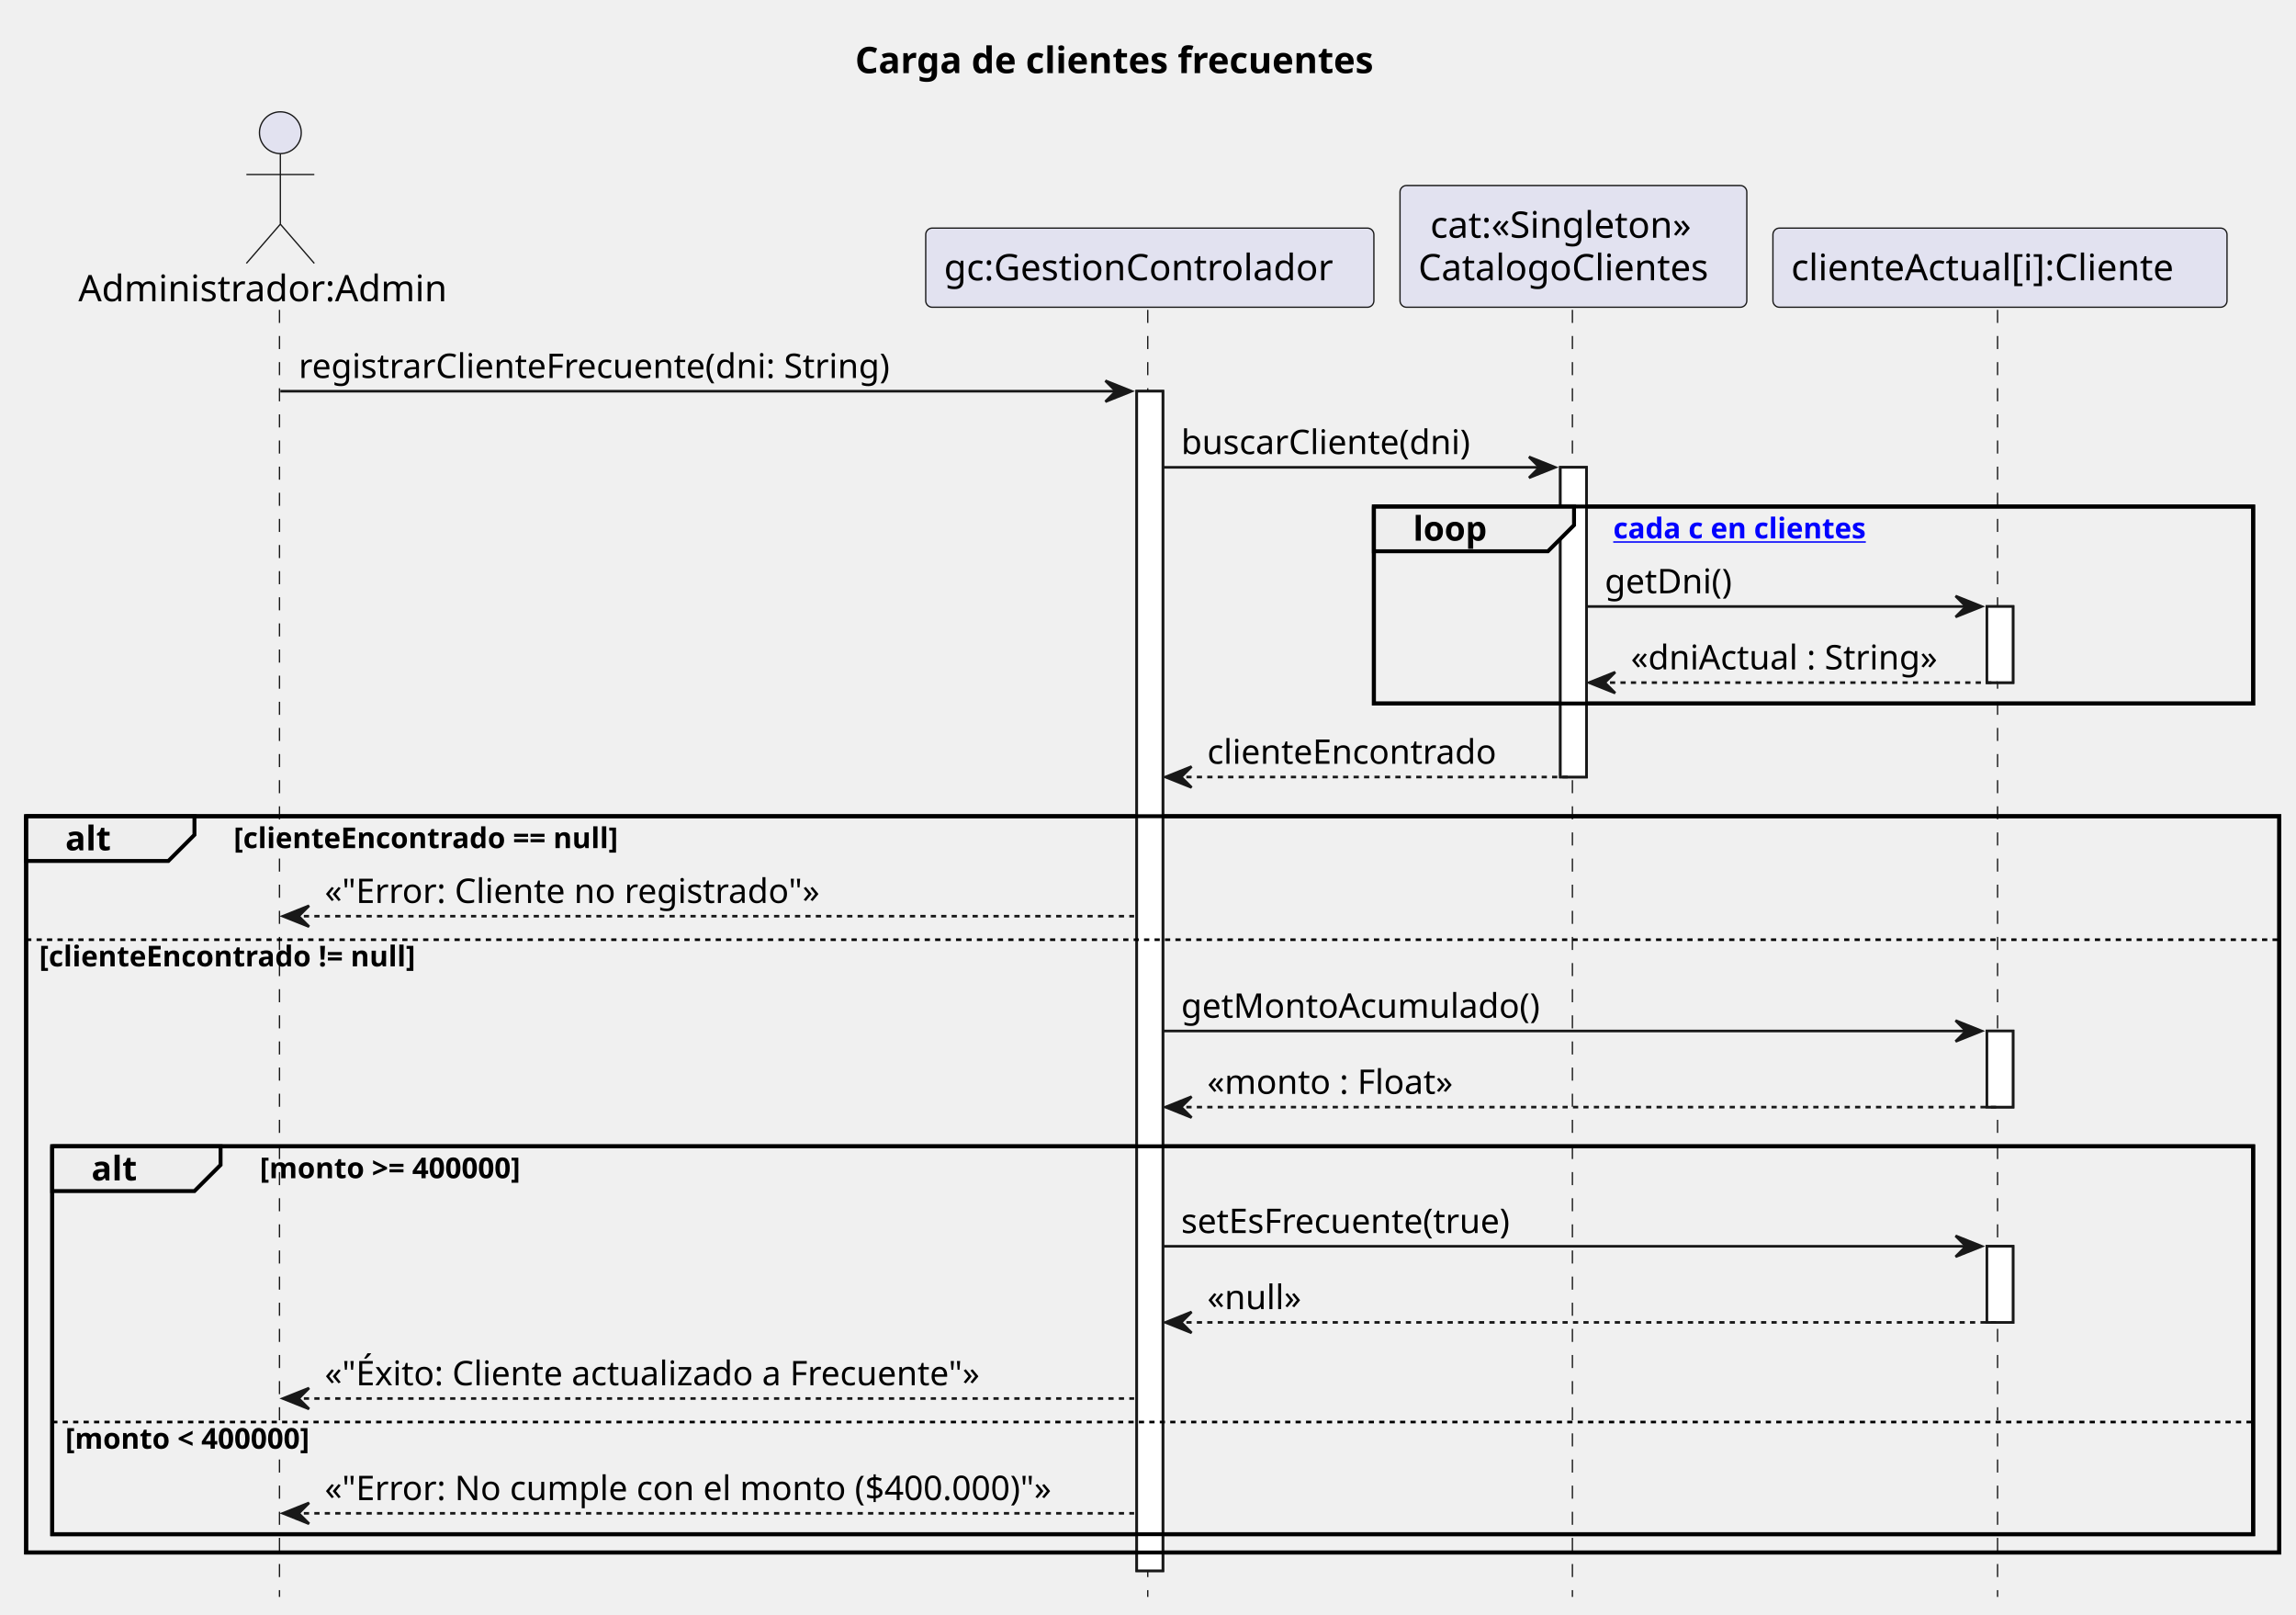
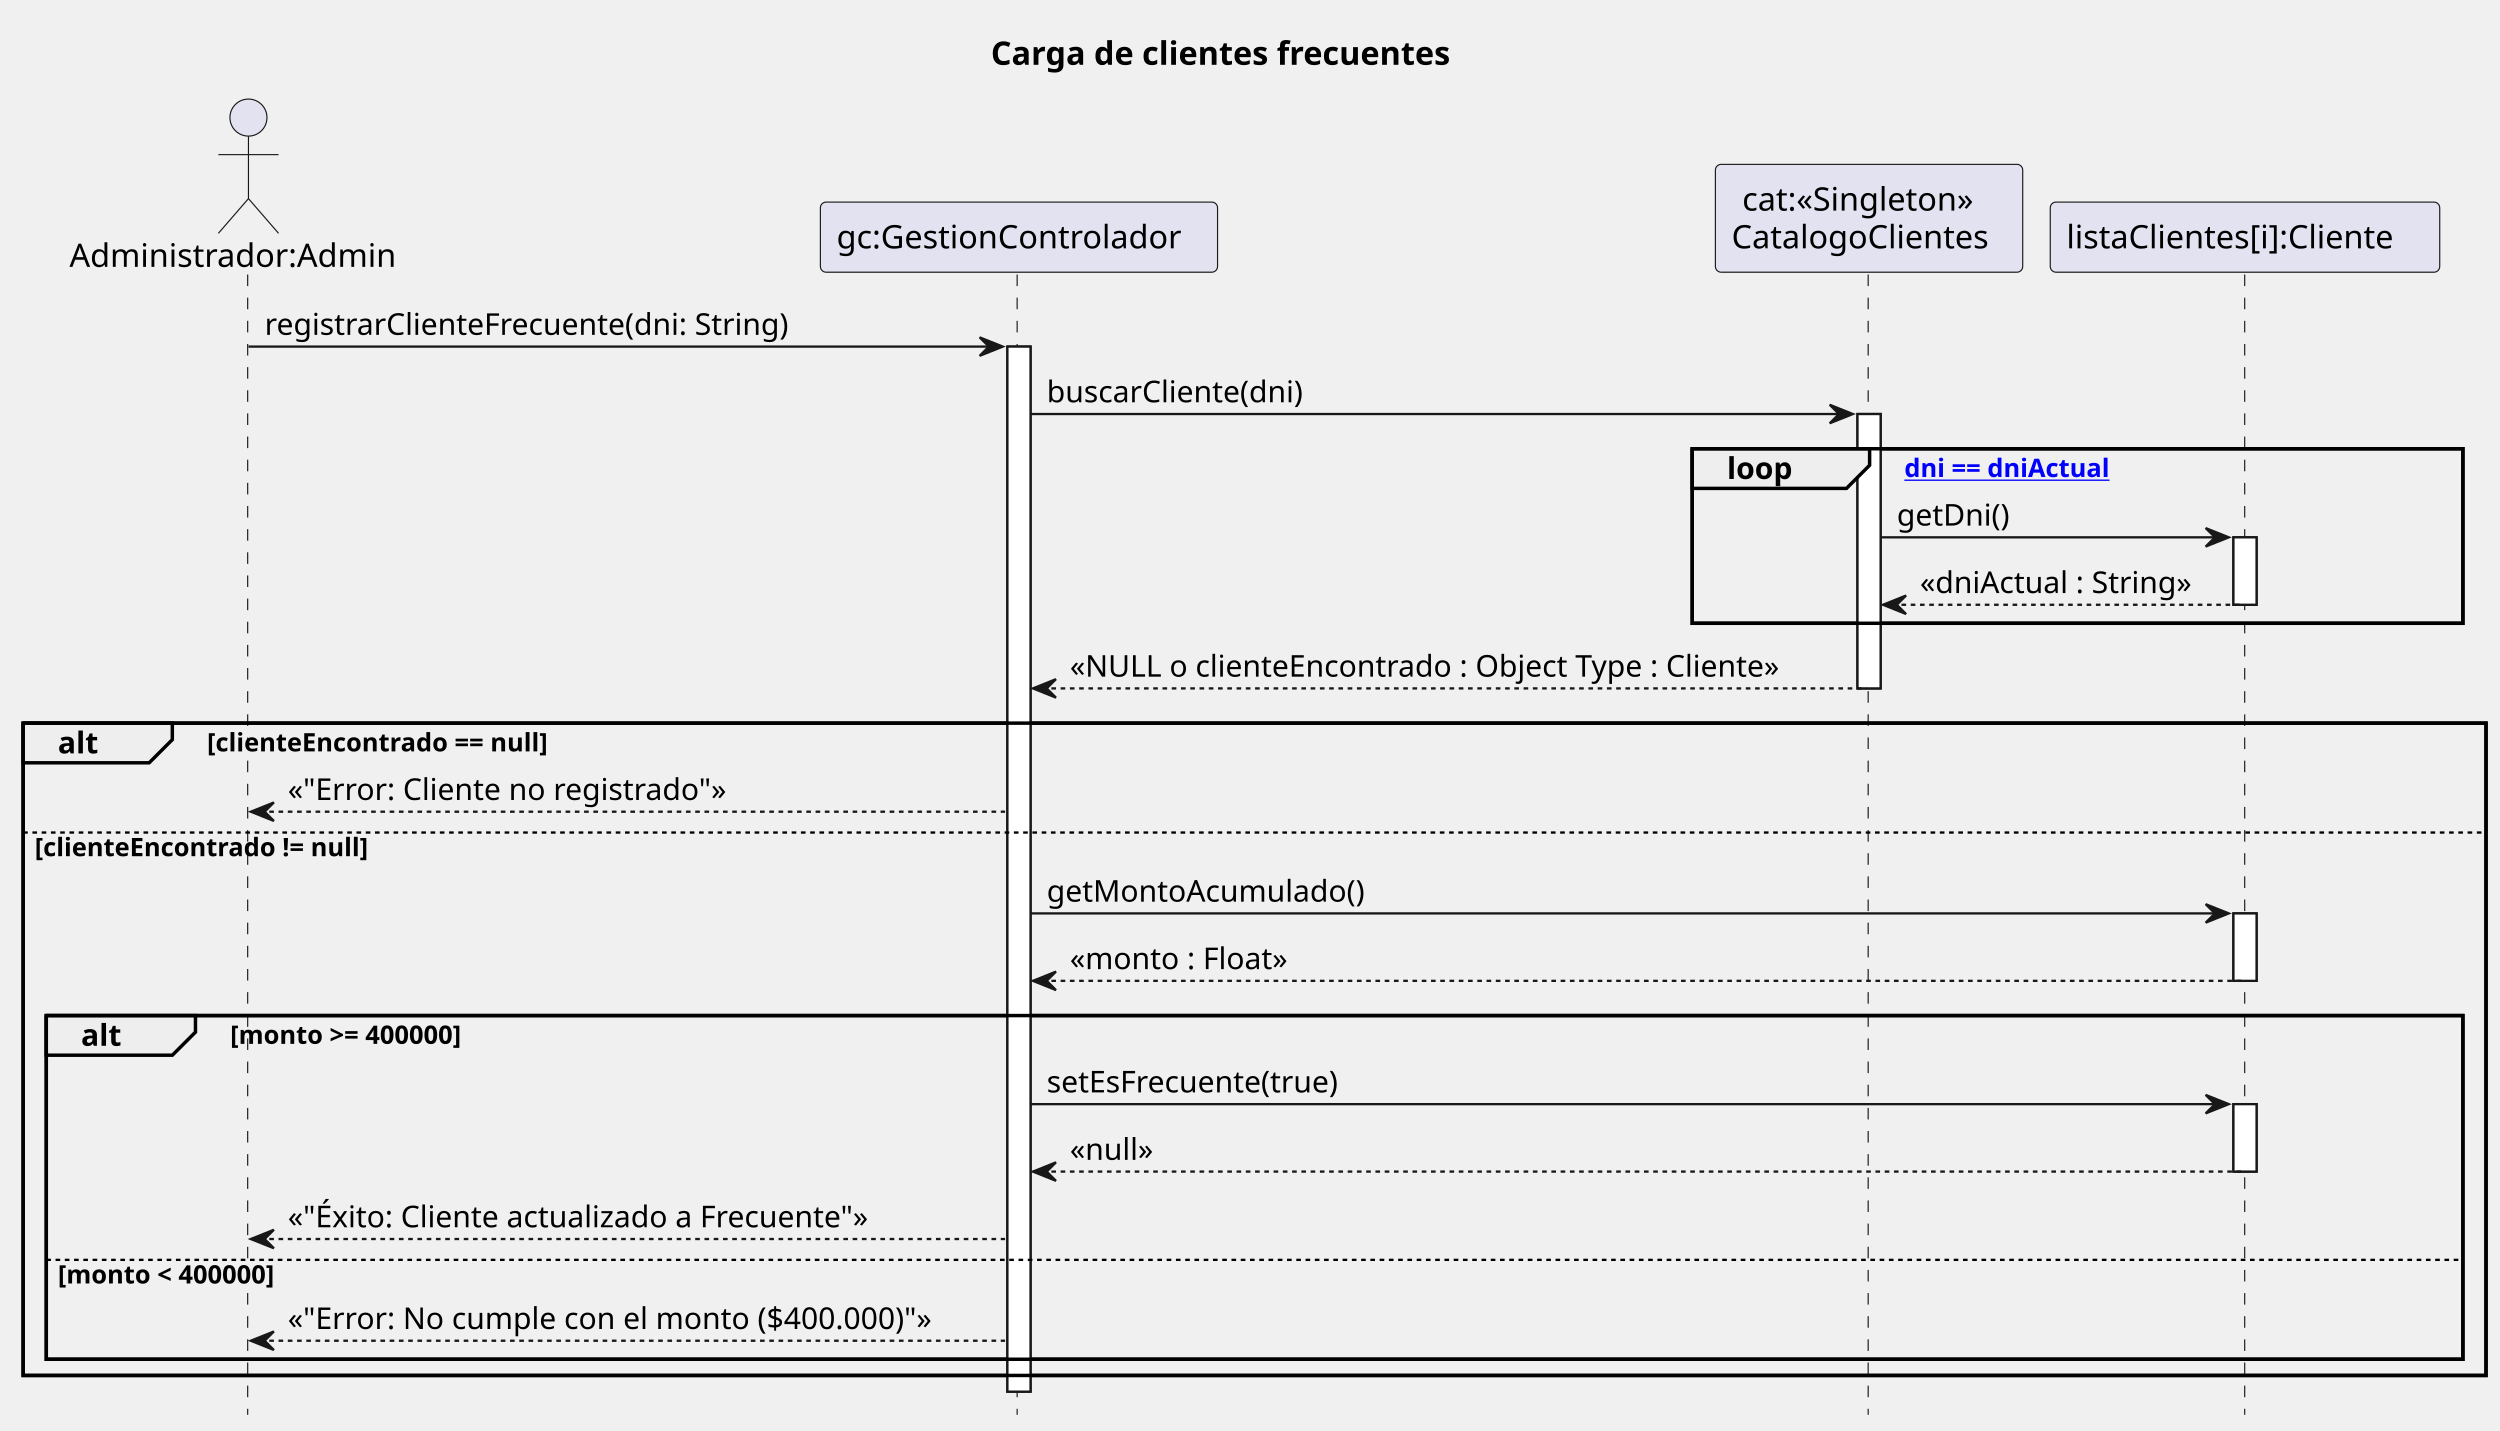
- <svg xmlns="http://www.w3.org/2000/svg" xmlns:xlink="http://www.w3.org/1999/xlink" contentStyleType="text/css" data-diagram-type="SEQUENCE" height="618px" preserveAspectRatio="none" style="width:879px;height:618px;background:#FFFFFF;" version="1.1" viewBox="0 0 879 618" width="879px" zoomAndPan="magnify">
+ <svg xmlns="http://www.w3.org/2000/svg" xmlns:xlink="http://www.w3.org/1999/xlink" contentStyleType="text/css" data-diagram-type="SEQUENCE" height="618px" preserveAspectRatio="none" style="width:1080px;height:618px;background:#FFFFFF;" version="1.1" viewBox="0 0 1080 618" width="1080px" zoomAndPan="magnify">
  <defs />
  <g>
-     <text fill="#000000" font-family="sans-serif" font-size="14" font-weight="bold" lengthAdjust="spacing" textLength="226.851" x="327.371" y="27.995">Carga de clientes frecuentes</text>
+     <text fill="#000000" font-family="sans-serif" font-size="14" font-weight="bold" lengthAdjust="spacing" textLength="226.851" x="428.057" y="27.995">Carga de clientes frecuentes</text>
    <g>
      <rect fill="#FFFFFF" height="451.469" style="stroke:#181818;stroke-width:1;" width="10" x="435.193" y="149.727" />
    </g>
    <g>
-       <rect fill="#FFFFFF" height="118.531" style="stroke:#181818;stroke-width:1;" width="10" x="597.364" y="178.859" />
+       <rect fill="#FFFFFF" height="118.531" style="stroke:#181818;stroke-width:1;" width="10" x="802.432" y="178.859" />
    </g>
    <g>
-       <rect fill="#FFFFFF" height="29.133" style="stroke:#181818;stroke-width:1;" width="10" x="760.67" y="232.125" />
+       <rect fill="#FFFFFF" height="29.133" style="stroke:#181818;stroke-width:1;" width="10" x="964.839" y="232.125" />
    </g>
    <g>
-       <rect fill="#FFFFFF" height="29.133" style="stroke:#181818;stroke-width:1;" width="10" x="760.67" y="394.594" />
+       <rect fill="#FFFFFF" height="29.133" style="stroke:#181818;stroke-width:1;" width="10" x="964.839" y="394.594" />
    </g>
    <g>
-       <rect fill="#FFFFFF" height="29.133" style="stroke:#181818;stroke-width:1;" width="10" x="760.67" y="476.992" />
+       <rect fill="#FFFFFF" height="29.133" style="stroke:#181818;stroke-width:1;" width="10" x="964.839" y="476.992" />
    </g>
-     <rect fill="none" height="75.398" style="stroke:#000000;stroke-width:1.5;" width="336.612" x="525.981" y="193.859" />
-     <rect fill="none" height="281.805" style="stroke:#000000;stroke-width:1.5;" width="862.593" x="10" y="312.391" />
-     <rect fill="none" height="148.469" style="stroke:#000000;stroke-width:1.5;" width="842.593" x="20" y="438.727" />
+     <rect fill="none" height="75.398" style="stroke:#000000;stroke-width:1.5;" width="332.917" x="731.048" y="193.859" />
+     <rect fill="none" height="281.805" style="stroke:#000000;stroke-width:1.5;" width="1063.965" x="10" y="312.391" />
+     <rect fill="none" height="148.469" style="stroke:#000000;stroke-width:1.5;" width="1043.965" x="20" y="438.727" />
    <g class="participant-lifeline" data-entity-uid="part1" data-qualified-name="admin" id="part1-lifeline">
      <g>
        <rect fill="#000000" fill-opacity="0" height="492.602" width="8" x="103.331" y="118.594" />
        <line style="stroke:#181818;stroke-width:0.5;stroke-dasharray:5,5;" x1="107" x2="107" y1="118.594" y2="611.195" />
      </g>
    </g>
    <g class="participant-lifeline" data-entity-uid="part2" data-qualified-name="ctrl" id="part2-lifeline">
      <g>
        <rect fill="#000000" fill-opacity="0" height="492.602" width="8" x="436.193" y="118.594" />
        <line style="stroke:#181818;stroke-width:0.5;stroke-dasharray:5,5;" x1="439.405" x2="439.405" y1="118.594" y2="611.195" />
      </g>
    </g>
    <g class="participant-lifeline" data-entity-uid="part3" data-qualified-name="cat" id="part3-lifeline">
      <g>
-         <rect fill="#000000" fill-opacity="0" height="492.602" width="8" x="598.364" y="118.594" />
-         <line style="stroke:#181818;stroke-width:0.5;stroke-dasharray:5,5;" x1="601.981" x2="601.981" y1="118.594" y2="611.195" />
+         <rect fill="#000000" fill-opacity="0" height="492.602" width="8" x="803.432" y="118.594" />
+         <line style="stroke:#181818;stroke-width:0.5;stroke-dasharray:5,5;" x1="807.048" x2="807.048" y1="118.594" y2="611.195" />
      </g>
    </g>
    <g class="participant-lifeline" data-entity-uid="part4" data-qualified-name="item" id="part4-lifeline">
      <g>
-         <rect fill="#000000" fill-opacity="0" height="492.602" width="8" x="761.67" y="118.594" />
-         <line style="stroke:#181818;stroke-width:0.5;stroke-dasharray:5,5;" x1="764.748" x2="764.748" y1="118.594" y2="611.195" />
+         <rect fill="#000000" fill-opacity="0" height="492.602" width="8" x="965.839" y="118.594" />
+         <line style="stroke:#181818;stroke-width:0.5;stroke-dasharray:5,5;" x1="969.712" x2="969.712" y1="118.594" y2="611.195" />
      </g>
    </g>
    <g class="participant participant-head" data-entity-uid="part1" data-qualified-name="admin" id="part1-head">
      <text fill="#000000" font-family="sans-serif" font-size="14" lengthAdjust="spacing" textLength="148.661" x="30" y="115.292">Administrador:Admin</text>
      <ellipse cx="107.331" cy="50.797" fill="#E2E2F0" rx="8" ry="8" style="stroke:#181818;stroke-width:0.5;" />
      <path d="M107.331,58.797 L107.331,85.797 M94.331,66.797 L120.331,66.797 M107.331,85.797 L94.331,100.797 M107.331,85.797 L120.331,100.797" fill="none" style="stroke:#181818;stroke-width:0.5;" />
    </g>
    <g class="participant participant-head" data-entity-uid="part2" data-qualified-name="ctrl" id="part2-head">
      <rect fill="#E2E2F0" height="30.297" rx="2.5" ry="2.5" style="stroke:#181818;stroke-width:0.5;" width="171.575" x="354.405" y="87.297" />
      <text fill="#000000" font-family="sans-serif" font-size="14" lengthAdjust="spacing" textLength="157.575" x="361.405" y="107.292">gc:GestionControlador</text>
    </g>
    <g class="participant participant-head" data-entity-uid="part3" data-qualified-name="cat" id="part3-head">
-       <rect fill="#E2E2F0" height="46.594" rx="2.5" ry="2.5" style="stroke:#181818;stroke-width:0.5;" width="132.768" x="535.981" y="71" />
-       <text fill="#000000" font-family="sans-serif" font-size="14" lengthAdjust="spacing" textLength="109.58" x="547.574" y="90.995">cat:«Singleton»</text>
-       <text fill="#000000" font-family="sans-serif" font-size="14" lengthAdjust="spacing" textLength="118.768" x="542.981" y="107.292">CatalogoClientes</text>
+       <rect fill="#E2E2F0" height="46.594" rx="2.5" ry="2.5" style="stroke:#181818;stroke-width:0.5;" width="132.768" x="741.048" y="71" />
+       <text fill="#000000" font-family="sans-serif" font-size="14" lengthAdjust="spacing" textLength="109.58" x="752.642" y="90.995">cat:«Singleton»</text>
+       <text fill="#000000" font-family="sans-serif" font-size="14" lengthAdjust="spacing" textLength="118.768" x="748.048" y="107.292">CatalogoClientes</text>
    </g>
    <g class="participant participant-head" data-entity-uid="part4" data-qualified-name="item" id="part4-head">
-       <rect fill="#E2E2F0" height="30.297" rx="2.5" ry="2.5" style="stroke:#181818;stroke-width:0.5;" width="173.845" x="678.748" y="87.297" />
-       <text fill="#000000" font-family="sans-serif" font-size="14" lengthAdjust="spacing" textLength="159.845" x="685.748" y="107.292">clienteActual[i]:Cliente</text>
+       <rect fill="#E2E2F0" height="30.297" rx="2.5" ry="2.5" style="stroke:#181818;stroke-width:0.5;" width="168.253" x="885.712" y="87.297" />
+       <text fill="#000000" font-family="sans-serif" font-size="14" lengthAdjust="spacing" textLength="154.253" x="892.712" y="107.292">listaClientes[i]:Cliente</text>
    </g>
    <g>
      <rect fill="#FFFFFF" height="451.469" style="stroke:#181818;stroke-width:1;" width="10" x="435.193" y="149.727" />
    </g>
    <g>
-       <rect fill="#FFFFFF" height="118.531" style="stroke:#181818;stroke-width:1;" width="10" x="597.364" y="178.859" />
+       <rect fill="#FFFFFF" height="118.531" style="stroke:#181818;stroke-width:1;" width="10" x="802.432" y="178.859" />
    </g>
    <g>
-       <rect fill="#FFFFFF" height="29.133" style="stroke:#181818;stroke-width:1;" width="10" x="760.67" y="232.125" />
+       <rect fill="#FFFFFF" height="29.133" style="stroke:#181818;stroke-width:1;" width="10" x="964.839" y="232.125" />
    </g>
    <g>
-       <rect fill="#FFFFFF" height="29.133" style="stroke:#181818;stroke-width:1;" width="10" x="760.67" y="394.594" />
+       <rect fill="#FFFFFF" height="29.133" style="stroke:#181818;stroke-width:1;" width="10" x="964.839" y="394.594" />
    </g>
    <g>
-       <rect fill="#FFFFFF" height="29.133" style="stroke:#181818;stroke-width:1;" width="10" x="760.67" y="476.992" />
+       <rect fill="#FFFFFF" height="29.133" style="stroke:#181818;stroke-width:1;" width="10" x="964.839" y="476.992" />
    </g>
    <g class="message" data-entity-1="part1" data-entity-2="part2" id="msg1">
      <polygon fill="#181818" points="423.193,145.727,433.193,149.727,423.193,153.727,427.193,149.727" style="stroke:#181818;stroke-width:1;" />
      <line style="stroke:#181818;stroke-width:1;" x1="107.331" x2="429.193" y1="149.727" y2="149.727" />
      <text fill="#000000" font-family="sans-serif" font-size="13" lengthAdjust="spacing" textLength="244.461" x="114.331" y="144.661">registrarClienteFrecuente(dni: String)</text>
    </g>
    <g class="message" data-entity-1="part2" data-entity-2="part3" id="msg2">
-       <polygon fill="#181818" points="585.364,174.859,595.364,178.859,585.364,182.859,589.364,178.859" style="stroke:#181818;stroke-width:1;" />
-       <line style="stroke:#181818;stroke-width:1;" x1="445.193" x2="591.364" y1="178.859" y2="178.859" />
+       <polygon fill="#181818" points="790.432,174.859,800.432,178.859,790.432,182.859,794.432,178.859" style="stroke:#181818;stroke-width:1;" />
+       <line style="stroke:#181818;stroke-width:1;" x1="445.193" x2="796.432" y1="178.859" y2="178.859" />
      <text fill="#000000" font-family="sans-serif" font-size="13" lengthAdjust="spacing" textLength="119.603" x="452.193" y="173.793">buscarCliente(dni)</text>
    </g>
-     <path d="M525.981,193.859 L602.605,193.859 L602.605,200.992 L592.605,210.992 L525.981,210.992 L525.981,193.859" fill="#EEEEEE" style="stroke:#000000;stroke-width:1.5;" />
-     <rect fill="none" height="75.398" style="stroke:#000000;stroke-width:1.5;" width="336.612" x="525.981" y="193.859" />
-     <text fill="#000000" font-family="sans-serif" font-size="13" font-weight="bold" lengthAdjust="spacing" textLength="31.624" x="540.981" y="206.926">loop</text>
-     <a href="para" target="_top" title="para" xlink:actuate="onRequest" xlink:href="para" xlink:show="new" xlink:title="para" xlink:type="simple">
-       <text fill="#0000FF" font-family="sans-serif" font-size="11" font-weight="bold" lengthAdjust="spacing" text-decoration="underline" textLength="111.16" x="617.605" y="206.07">cada c en clientes</text>
+     <path d="M731.048,193.859 L807.672,193.859 L807.672,200.992 L797.672,210.992 L731.048,210.992 L731.048,193.859" fill="#EEEEEE" style="stroke:#000000;stroke-width:1.5;" />
+     <rect fill="none" height="75.398" style="stroke:#000000;stroke-width:1.5;" width="332.917" x="731.048" y="193.859" />
+     <text fill="#000000" font-family="sans-serif" font-size="13" font-weight="bold" lengthAdjust="spacing" textLength="31.624" x="746.048" y="206.926">loop</text>
+     <a href="hasta" target="_top" title="hasta" xlink:actuate="onRequest" xlink:href="hasta" xlink:show="new" xlink:title="hasta" xlink:type="simple">
+       <text fill="#0000FF" font-family="sans-serif" font-size="11" font-weight="bold" lengthAdjust="spacing" text-decoration="underline" textLength="104.36" x="822.672" y="206.07">dni == dniActual</text>
    </a>
    <g class="message" data-entity-1="part3" data-entity-2="part4" id="msg3">
-       <polygon fill="#181818" points="748.67,228.125,758.67,232.125,748.67,236.125,752.67,232.125" style="stroke:#181818;stroke-width:1;" />
-       <line style="stroke:#181818;stroke-width:1;" x1="607.364" x2="754.67" y1="232.125" y2="232.125" />
-       <text fill="#000000" font-family="sans-serif" font-size="13" lengthAdjust="spacing" textLength="53.352" x="614.364" y="227.059">getDni()</text>
+       <polygon fill="#181818" points="952.839,228.125,962.839,232.125,952.839,236.125,956.839,232.125" style="stroke:#181818;stroke-width:1;" />
+       <line style="stroke:#181818;stroke-width:1;" x1="812.432" x2="958.839" y1="232.125" y2="232.125" />
+       <text fill="#000000" font-family="sans-serif" font-size="13" lengthAdjust="spacing" textLength="53.352" x="819.432" y="227.059">getDni()</text>
    </g>
    <g class="message" data-entity-1="part4" data-entity-2="part3" id="msg4">
-       <polygon fill="#181818" points="618.364,257.258,608.364,261.258,618.364,265.258,614.364,261.258" style="stroke:#181818;stroke-width:1;" />
-       <line style="stroke:#181818;stroke-width:1;stroke-dasharray:2,2;" x1="612.364" x2="764.67" y1="261.258" y2="261.258" />
-       <text fill="#000000" font-family="sans-serif" font-size="13" lengthAdjust="spacing" textLength="128.407" x="624.364" y="256.192">«dniActual : String»</text>
+       <polygon fill="#181818" points="823.432,257.258,813.432,261.258,823.432,265.258,819.432,261.258" style="stroke:#181818;stroke-width:1;" />
+       <line style="stroke:#181818;stroke-width:1;stroke-dasharray:2,2;" x1="817.432" x2="968.839" y1="261.258" y2="261.258" />
+       <text fill="#000000" font-family="sans-serif" font-size="13" lengthAdjust="spacing" textLength="128.407" x="829.432" y="256.192">«dniActual : String»</text>
    </g>
    <g class="message" data-entity-1="part3" data-entity-2="part2" id="msg5">
      <polygon fill="#181818" points="456.193,293.391,446.193,297.391,456.193,301.391,452.193,297.391" style="stroke:#181818;stroke-width:1;" />
-       <line style="stroke:#181818;stroke-width:1;stroke-dasharray:2,2;" x1="450.193" x2="601.364" y1="297.391" y2="297.391" />
-       <text fill="#000000" font-family="sans-serif" font-size="13" lengthAdjust="spacing" textLength="118.111" x="462.193" y="292.325">clienteEncontrado</text>
+       <line style="stroke:#181818;stroke-width:1;stroke-dasharray:2,2;" x1="450.193" x2="806.432" y1="297.391" y2="297.391" />
+       <text fill="#000000" font-family="sans-serif" font-size="13" lengthAdjust="spacing" textLength="333.239" x="462.193" y="292.325">«NULL o clienteEncontrado : Object Type : Cliente»</text>
    </g>
    <path d="M10,312.391 L74.443,312.391 L74.443,319.523 L64.443,329.523 L10,329.523 L10,312.391" fill="#EEEEEE" style="stroke:#000000;stroke-width:1.5;" />
-     <rect fill="none" height="281.805" style="stroke:#000000;stroke-width:1.5;" width="862.593" x="10" y="312.391" />
+     <rect fill="none" height="281.805" style="stroke:#000000;stroke-width:1.5;" width="1063.965" x="10" y="312.391" />
    <text fill="#000000" font-family="sans-serif" font-size="13" font-weight="bold" lengthAdjust="spacing" textLength="19.443" x="25" y="325.457">alt</text>
    <text fill="#000000" font-family="sans-serif" font-size="11" font-weight="bold" lengthAdjust="spacing" textLength="172.213" x="89.443" y="324.601">[clienteEncontrado == null]</text>
    <g class="message" data-entity-1="part2" data-entity-2="part1" id="msg6">
      <polygon fill="#181818" points="118.331,346.656,108.331,350.656,118.331,354.656,114.331,350.656" style="stroke:#181818;stroke-width:1;" />
      <line style="stroke:#181818;stroke-width:1;stroke-dasharray:2,2;" x1="112.331" x2="434.193" y1="350.656" y2="350.656" />
      <text fill="#000000" font-family="sans-serif" font-size="13" lengthAdjust="spacing" textLength="205.264" x="124.331" y="345.59">«"Error: Cliente no registrado"»</text>
    </g>
-     <line style="stroke:#000000;stroke-width:1;stroke-dasharray:2,2;" x1="10" x2="872.593" y1="359.656" y2="359.656" />
+     <line style="stroke:#000000;stroke-width:1;stroke-dasharray:2,2;" x1="10" x2="1073.965" y1="359.656" y2="359.656" />
    <text fill="#000000" font-family="sans-serif" font-size="11" font-weight="bold" lengthAdjust="spacing" textLength="168.013" x="15" y="369.867">[clienteEncontrado != null]</text>
    <g class="message" data-entity-1="part2" data-entity-2="part4" id="msg7">
-       <polygon fill="#181818" points="748.67,390.594,758.67,394.594,748.67,398.594,752.67,394.594" style="stroke:#181818;stroke-width:1;" />
-       <line style="stroke:#181818;stroke-width:1;" x1="445.193" x2="754.67" y1="394.594" y2="394.594" />
+       <polygon fill="#181818" points="952.839,390.594,962.839,394.594,952.839,398.594,956.839,394.594" style="stroke:#181818;stroke-width:1;" />
+       <line style="stroke:#181818;stroke-width:1;" x1="445.193" x2="958.839" y1="394.594" y2="394.594" />
      <text fill="#000000" font-family="sans-serif" font-size="13" lengthAdjust="spacing" textLength="144.917" x="452.193" y="389.528">getMontoAcumulado()</text>
    </g>
    <g class="message" data-entity-1="part4" data-entity-2="part2" id="msg8">
      <polygon fill="#181818" points="456.193,419.727,446.193,423.727,456.193,427.727,452.193,423.727" style="stroke:#181818;stroke-width:1;" />
-       <line style="stroke:#181818;stroke-width:1;stroke-dasharray:2,2;" x1="450.193" x2="764.67" y1="423.727" y2="423.727" />
+       <line style="stroke:#181818;stroke-width:1;stroke-dasharray:2,2;" x1="450.193" x2="968.839" y1="423.727" y2="423.727" />
      <text fill="#000000" font-family="sans-serif" font-size="13" lengthAdjust="spacing" textLength="102.565" x="462.193" y="418.661">«monto : Float»</text>
    </g>
    <path d="M20,438.727 L84.443,438.727 L84.443,445.859 L74.443,455.859 L20,455.859 L20,438.727" fill="#EEEEEE" style="stroke:#000000;stroke-width:1.5;" />
-     <rect fill="none" height="148.469" style="stroke:#000000;stroke-width:1.5;" width="842.593" x="20" y="438.727" />
+     <rect fill="none" height="148.469" style="stroke:#000000;stroke-width:1.5;" width="1043.965" x="20" y="438.727" />
    <text fill="#000000" font-family="sans-serif" font-size="13" font-weight="bold" lengthAdjust="spacing" textLength="19.443" x="35" y="451.793">alt</text>
    <text fill="#000000" font-family="sans-serif" font-size="11" font-weight="bold" lengthAdjust="spacing" textLength="121.736" x="99.443" y="450.937">[monto &gt;= 400000]</text>
    <g class="message" data-entity-1="part2" data-entity-2="part4" id="msg9">
-       <polygon fill="#181818" points="748.67,472.992,758.67,476.992,748.67,480.992,752.67,476.992" style="stroke:#181818;stroke-width:1;" />
-       <line style="stroke:#181818;stroke-width:1;" x1="445.193" x2="754.67" y1="476.992" y2="476.992" />
+       <polygon fill="#181818" points="952.839,472.992,962.839,476.992,952.839,480.992,956.839,476.992" style="stroke:#181818;stroke-width:1;" />
+       <line style="stroke:#181818;stroke-width:1;" x1="445.193" x2="958.839" y1="476.992" y2="476.992" />
      <text fill="#000000" font-family="sans-serif" font-size="13" lengthAdjust="spacing" textLength="137.217" x="452.193" y="471.926">setEsFrecuente(true)</text>
    </g>
    <g class="message" data-entity-1="part4" data-entity-2="part2" id="msg10">
      <polygon fill="#181818" points="456.193,502.125,446.193,506.125,456.193,510.125,452.193,506.125" style="stroke:#181818;stroke-width:1;" />
-       <line style="stroke:#181818;stroke-width:1;stroke-dasharray:2,2;" x1="450.193" x2="764.67" y1="506.125" y2="506.125" />
+       <line style="stroke:#181818;stroke-width:1;stroke-dasharray:2,2;" x1="450.193" x2="968.839" y1="506.125" y2="506.125" />
      <text fill="#000000" font-family="sans-serif" font-size="13" lengthAdjust="spacing" textLength="39.609" x="462.193" y="501.059">«null»</text>
    </g>
    <g class="message" data-entity-1="part2" data-entity-2="part1" id="msg11">
      <polygon fill="#181818" points="118.331,531.258,108.331,535.258,118.331,539.258,114.331,535.258" style="stroke:#181818;stroke-width:1;" />
      <line style="stroke:#181818;stroke-width:1;stroke-dasharray:2,2;" x1="112.331" x2="434.193" y1="535.258" y2="535.258" />
      <text fill="#000000" font-family="sans-serif" font-size="13" lengthAdjust="spacing" textLength="275.12" x="124.331" y="530.192">«"Éxito: Cliente actualizado a Frecuente"»</text>
    </g>
-     <line style="stroke:#000000;stroke-width:1;stroke-dasharray:2,2;" x1="20" x2="862.593" y1="544.258" y2="544.258" />
+     <line style="stroke:#000000;stroke-width:1;stroke-dasharray:2,2;" x1="20" x2="1063.965" y1="544.258" y2="544.258" />
    <text fill="#000000" font-family="sans-serif" font-size="11" font-weight="bold" lengthAdjust="spacing" textLength="112.519" x="25" y="554.468">[monto &lt; 400000]</text>
    <g class="message" data-entity-1="part2" data-entity-2="part1" id="msg12">
      <polygon fill="#181818" points="118.331,575.195,108.331,579.195,118.331,583.195,114.331,579.195" style="stroke:#181818;stroke-width:1;" />
      <line style="stroke:#181818;stroke-width:1;stroke-dasharray:2,2;" x1="112.331" x2="434.193" y1="579.195" y2="579.195" />
      <text fill="#000000" font-family="sans-serif" font-size="13" lengthAdjust="spacing" textLength="303.862" x="124.331" y="574.129">«"Error: No cumple con el monto ($400.000)"»</text>
    </g>
  </g>
</svg>
